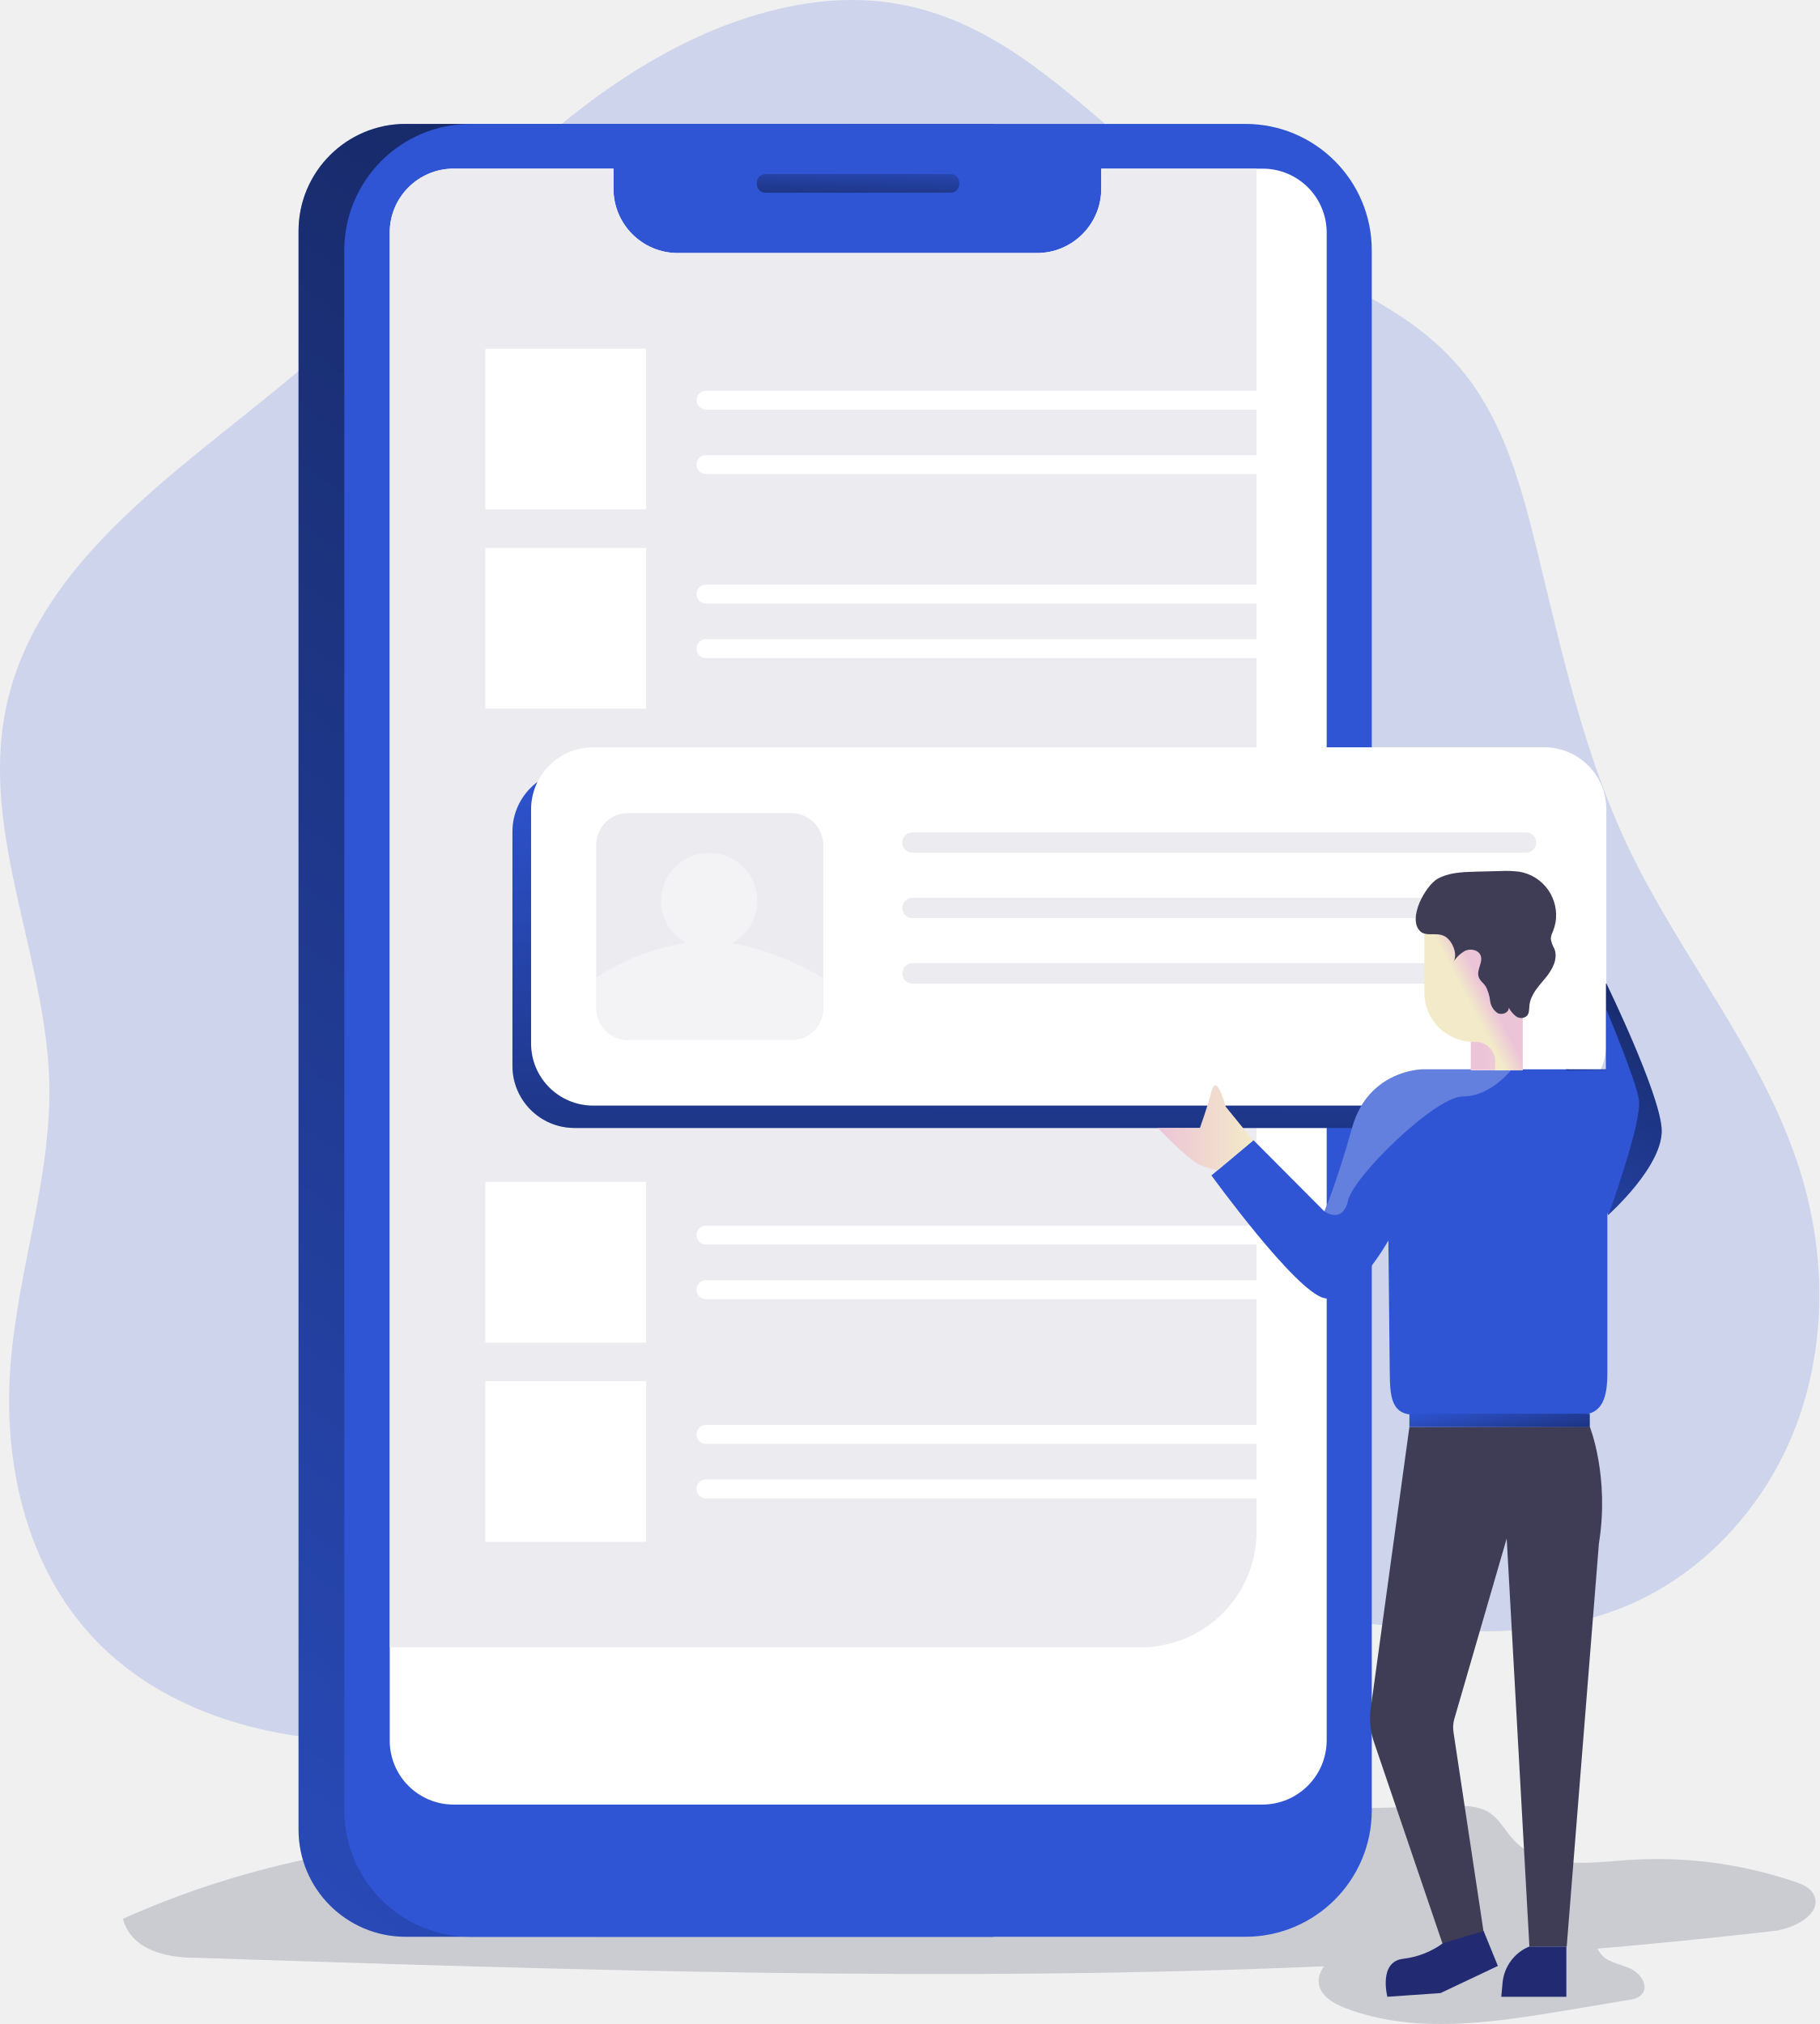
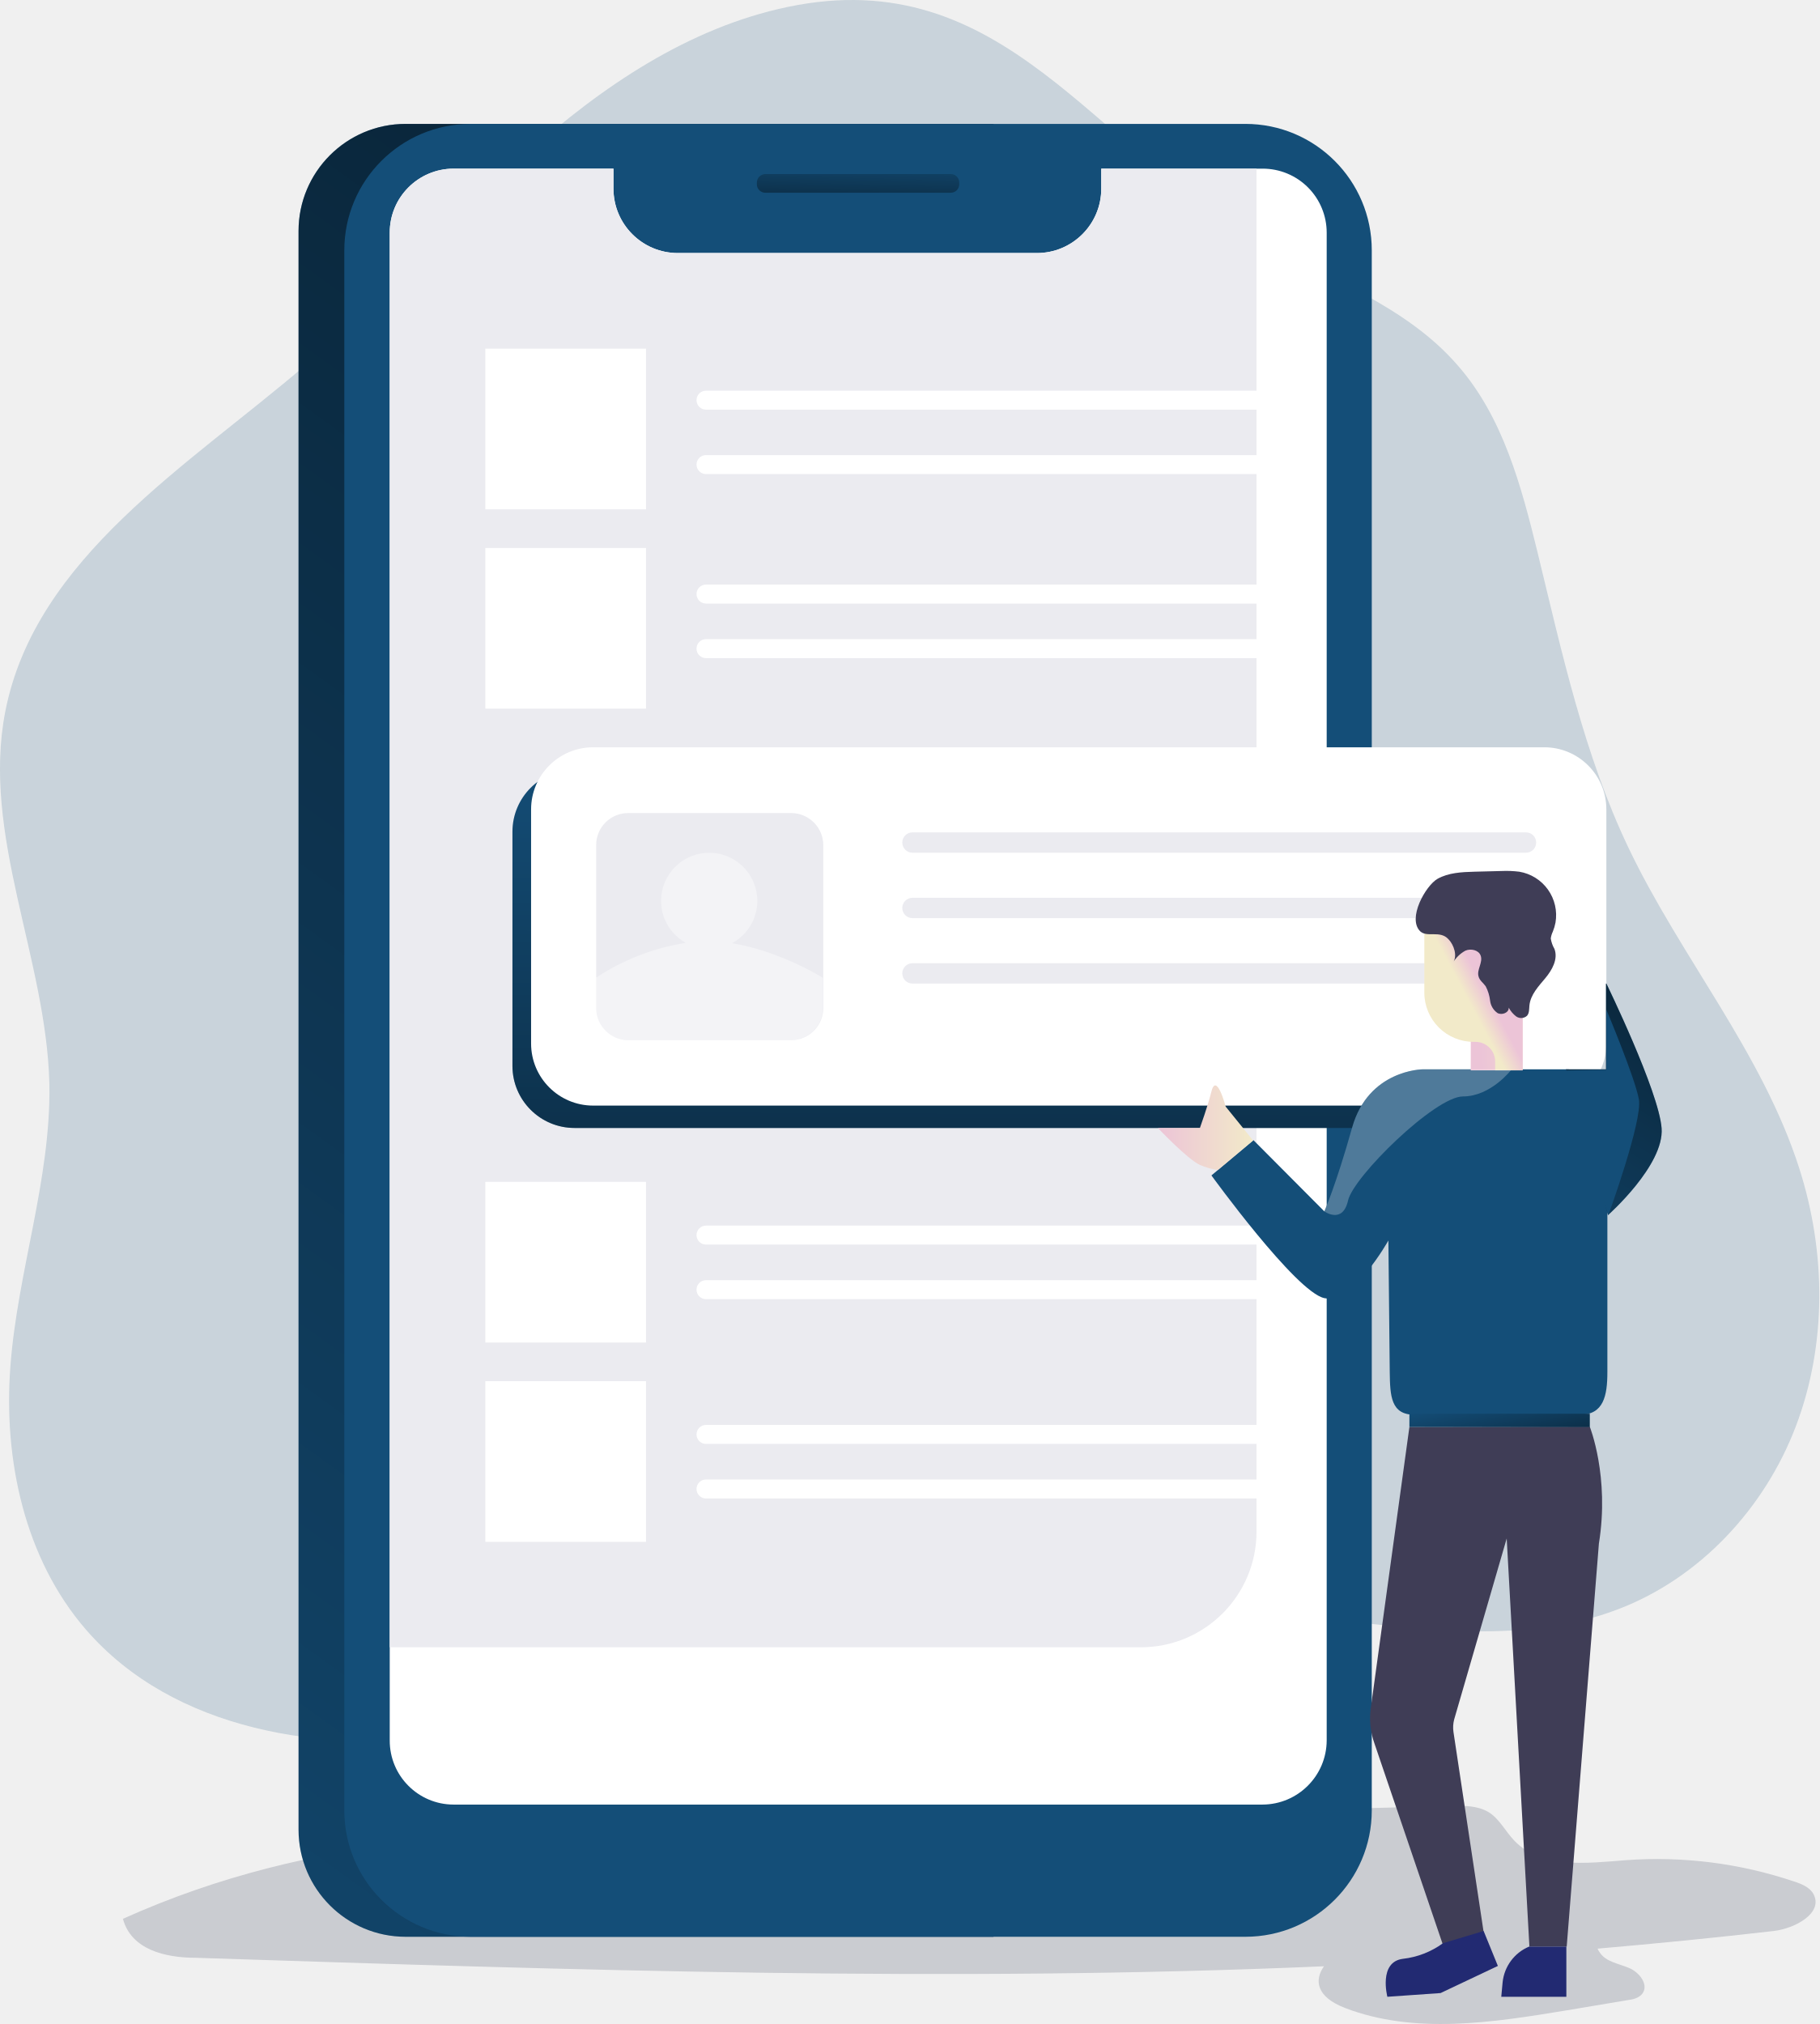
<svg xmlns="http://www.w3.org/2000/svg" xmlns:xlink="http://www.w3.org/1999/xlink" id="Layer_1" data-name="Layer 1" width="536.69" height="597.08" viewBox="0 0 536.69 597.08">
  <defs>
    <linearGradient id="linear-gradient" x1="-58.3" y1="-230.8" x2="370.35" y2="361.96" gradientTransform="matrix(1, 0, 0, -1, -0.02, 428)" gradientUnits="userSpaceOnUse">
      <stop offset="0" stop-opacity="0" />
      <stop offset="0.85" stop-opacity="0.51" />
      <stop offset="0.99" />
    </linearGradient>
    <linearGradient id="linear-gradient-2" x1="253.4" y1="212.3" x2="252.84" y2="233.89" gradientTransform="translate(0 -168)" xlink:href="#linear-gradient" />
    <linearGradient id="linear-gradient-3" x1="310.07" y1="390.38" x2="309.23" y2="571.99" gradientTransform="translate(0 -168)" xlink:href="#linear-gradient" />
    <linearGradient id="linear-gradient-4" x1="576.62" y1="30.69" x2="653.8" y2="148.98" gradientTransform="matrix(1, 0, 0, -1, -148.76, 428)" xlink:href="#linear-gradient" />
    <linearGradient id="linear-gradient-5" x1="440.65" y1="411.01" x2="445.72" y2="434.48" gradientTransform="matrix(1, 0, 0, 1, 0, 0)" xlink:href="#linear-gradient" />
    <linearGradient id="linear-gradient-6" x1="436.82" y1="131.71" x2="462.01" y2="132.17" gradientTransform="matrix(1, 0, 0, -1, -0.05, 428.05)" gradientUnits="userSpaceOnUse">
      <stop offset="0" stop-color="#ecc4d7" />
      <stop offset="0.42" stop-color="#efd4d1" />
      <stop offset="1" stop-color="#f2eac9" />
    </linearGradient>
    <linearGradient id="linear-gradient-7" x1="587.02" y1="135.78" x2="581.83" y2="133.03" gradientTransform="matrix(1, 0, 0, -1, -148.76, 428)" xlink:href="#linear-gradient-6" />
    <linearGradient id="linear-gradient-8" x1="490.36" y1="95.38" x2="518.5" y2="95.38" gradientTransform="matrix(1, 0, 0, -1, -148.76, 428)" xlink:href="#linear-gradient-6" />
  </defs>
  <path d="M523.2,569.6c-17.3,2-34.6,3.7-51.9,5.2a7.46,7.46,0,0,0,.7,1.2c1.8,2.7,5.5,3.2,8.6,4.5s5.9,5,3.9,7.6c-1,1.3-2.8,1.7-4.4,1.9l-17.9,3c-21.8,3.6-44.8,7.2-65.4-.7-8.5-3.3-9.1-8.2-6.2-12.3-110.7,4.8-221.9,1.1-332.8-2.5-9,0-19.1-2.4-21.5-11.5,57.1-25.7,112.5-25.8,174.4-27.5l217.5-5.8c3.7-.1,7.7-.1,10.9,1.8s5,5.7,7.7,8.5c8,8.3,21.4,6.6,32.9,5.7a126.35,126.35,0,0,1,49.6,6.3c2.2.7,4.6,1.7,5.7,3.7C538,564.3,529.5,568.9,523.2,569.6Z" transform="translate(-0.03 0.05)" fill="#1d2741" opacity="0.18" style="isolation: isolate" />
-   <path d="M232.4,2c-29.2,6.1-54.9,23.5-77.1,43.4s-42,42.5-64.7,61.9c-35.1,30.1-80.1,57.1-89,102.5-7.1,36.4,12.1,72.8,13,109.9C15.1,347.8,5.2,375,3.1,403,1,430.6,7.3,459.8,25.4,480.7c25.8,29.8,70,36.8,109.1,31.2s75.9-21.6,114.4-30.1c46.4-10.2,94.7-9.4,142-4.3,28.9,3.1,59.2,7.6,86.4-2.8,24.2-9.2,43.3-29.8,52.5-54s8.9-51.5,1-76.1c-10.9-34.1-35-62.3-50.4-94.6-13.1-27.5-19.6-57.5-26.8-87.1-4.8-19.6-10.2-39.9-23.5-55.1-15.1-17.5-38-25.6-58.3-36.7C322.7,44.3,296.5-11.4,232.4,2Z" transform="translate(-0.03 0.05)" fill="#2f55d4" opacity="0.18" style="isolation: isolate" />
-   <path d="M119.7,36.5H293.1V571.3H119.7a31.6,31.6,0,0,1-31.6-31.6h0V68.1a31.6,31.6,0,0,1,31.6-31.6Z" transform="translate(-0.03 0.05)" fill="#2f55d4" />
+   <path d="M232.4,2c-29.2,6.1-54.9,23.5-77.1,43.4s-42,42.5-64.7,61.9c-35.1,30.1-80.1,57.1-89,102.5-7.1,36.4,12.1,72.8,13,109.9C15.1,347.8,5.2,375,3.1,403,1,430.6,7.3,459.8,25.4,480.7c25.8,29.8,70,36.8,109.1,31.2s75.9-21.6,114.4-30.1c46.4-10.2,94.7-9.4,142-4.3,28.9,3.1,59.2,7.6,86.4-2.8,24.2-9.2,43.3-29.8,52.5-54s8.9-51.5,1-76.1c-10.9-34.1-35-62.3-50.4-94.6-13.1-27.5-19.6-57.5-26.8-87.1-4.8-19.6-10.2-39.9-23.5-55.1-15.1-17.5-38-25.6-58.3-36.7C322.7,44.3,296.5-11.4,232.4,2Z" transform="translate(-0.03 0.05)" fill="#144e78" opacity="0.18" style="isolation: isolate" />
+   <path d="M119.7,36.5H293.1V571.3H119.7a31.6,31.6,0,0,1-31.6-31.6h0V68.1a31.6,31.6,0,0,1,31.6-31.6Z" transform="translate(-0.03 0.05)" fill="#144e78" />
  <path d="M119.7,36.5H293.1V571.3H119.7a31.6,31.6,0,0,1-31.6-31.6h0V68.1a31.6,31.6,0,0,1,31.6-31.6Z" transform="translate(-0.03 0.05)" fill="url(#linear-gradient)" />
-   <path d="M138.9,36.5H367.4a37.3,37.3,0,0,1,37.3,37.3V534a37.3,37.3,0,0,1-37.3,37.3H138.9A37.3,37.3,0,0,1,101.6,534V73.8A37.3,37.3,0,0,1,138.9,36.5Z" transform="translate(-0.03 0.05)" fill="#2f55d4" />
+   <path d="M138.9,36.5H367.4a37.3,37.3,0,0,1,37.3,37.3V534a37.3,37.3,0,0,1-37.3,37.3H138.9A37.3,37.3,0,0,1,101.6,534V73.8A37.3,37.3,0,0,1,138.9,36.5Z" transform="translate(-0.03 0.05)" fill="#144e78" />
  <path d="M391.4,68.6V513.4a19,19,0,0,1-18.9,18.9H133.8A18.86,18.86,0,0,1,115,513.4h0V68.6a18.86,18.86,0,0,1,18.8-18.9H181v5.9a19,19,0,0,0,19,19H305.9a19,19,0,0,0,19-19V49.7h47.6a18.88,18.88,0,0,1,18.9,18.9Z" transform="translate(-0.03 0.05)" fill="#fff" />
  <path d="M225.8,51.3h54.7a2.48,2.48,0,0,1,2.5,2.5v.5a2.48,2.48,0,0,1-2.5,2.5H225.8a2.48,2.48,0,0,1-2.5-2.5v-.5A2.54,2.54,0,0,1,225.8,51.3Z" transform="translate(-0.03 0.05)" fill="url(#linear-gradient-2)" />
  <path d="M370.7,49.7V451.8a34.14,34.14,0,0,1-34.1,34.1H115V68.6a18.86,18.86,0,0,1,18.8-18.9H181v5.9a19,19,0,0,0,19,19H305.9a19,19,0,0,0,19-19V49.7Z" transform="translate(-0.03 0.05)" fill="#ebebf0" />
-   <path d="M169.5,227H450.1a18.31,18.31,0,0,1,18.3,18.3v69.1a18.31,18.31,0,0,1-18.3,18.3H169.5a18.31,18.31,0,0,1-18.3-18.3V245.3A18.31,18.31,0,0,1,169.5,227Z" transform="translate(-0.03 0.05)" fill="#2f55d4" />
+   <path d="M169.5,227H450.1a18.31,18.31,0,0,1,18.3,18.3v69.1a18.31,18.31,0,0,1-18.3,18.3H169.5a18.31,18.31,0,0,1-18.3-18.3V245.3A18.31,18.31,0,0,1,169.5,227Z" transform="translate(-0.03 0.05)" fill="#144e78" />
  <path d="M169.5,227H450.1a18.31,18.31,0,0,1,18.3,18.3v69.1a18.31,18.31,0,0,1-18.3,18.3H169.5a18.31,18.31,0,0,1-18.3-18.3V245.3A18.31,18.31,0,0,1,169.5,227Z" transform="translate(-0.03 0.05)" fill="url(#linear-gradient-3)" />
  <path d="M175,220.4H455.6a18.31,18.31,0,0,1,18.3,18.3v69.1a18.31,18.31,0,0,1-18.3,18.3H175a18.31,18.31,0,0,1-18.3-18.3V238.7A18.31,18.31,0,0,1,175,220.4Z" transform="translate(-0.03 0.05)" fill="#fff" />
  <rect x="143.17" y="102.85" width="47.4" height="47.4" fill="#fff" />
  <path d="M185.4,239.8h48a9.5,9.5,0,0,1,9.5,9.5v48a9.5,9.5,0,0,1-9.5,9.5h-48a9.5,9.5,0,0,1-9.5-9.5v-48A9.43,9.43,0,0,1,185.4,239.8Z" transform="translate(-0.03 0.05)" fill="#ebebf0" />
  <rect x="143.17" y="161.65" width="47.4" height="47.4" fill="#fff" />
  <rect x="143.17" y="348.65" width="47.4" height="47.4" fill="#fff" />
  <rect x="143.17" y="407.45" width="47.4" height="47.4" fill="#fff" />
  <path d="M242.8,288.4v8.9a9.5,9.5,0,0,1-9.5,9.5h-48a9.5,9.5,0,0,1-9.5-9.5v-8.9a66.72,66.72,0,0,1,26.5-10.3,14.2,14.2,0,1,1,13.7.1C230.2,280.5,242.8,288.4,242.8,288.4Z" transform="translate(-0.03 0.05)" fill="#fff" opacity="0.38" style="isolation: isolate" />
  <path d="M450.2,251.5h-181a3,3,0,0,1-3-3h0a3,3,0,0,1,3-3h181a3,3,0,0,1,3,3h0A3,3,0,0,1,450.2,251.5Z" transform="translate(-0.03 0.05)" fill="#ebebf0" />
  <path d="M208.3,115.2H377.9a2.8,2.8,0,0,1,2.8,2.8h0a2.8,2.8,0,0,1-2.8,2.8H208.3a2.8,2.8,0,0,1-2.8-2.8h0A2.8,2.8,0,0,1,208.3,115.2Z" transform="translate(-0.03 0.05)" fill="#fff" />
  <path d="M377.9,139.8H208.3a2.8,2.8,0,0,1-2.8-2.8h0a2.8,2.8,0,0,1,2.8-2.8H377.9a2.8,2.8,0,0,1,2.8,2.8h0A2.86,2.86,0,0,1,377.9,139.8Z" transform="translate(-0.03 0.05)" fill="#fff" />
  <path d="M377.9,178H208.3a2.8,2.8,0,0,1-2.8-2.8h0a2.8,2.8,0,0,1,2.8-2.8H377.9a2.8,2.8,0,0,1,2.8,2.8h0A2.86,2.86,0,0,1,377.9,178Z" transform="translate(-0.03 0.05)" fill="#fff" />
  <path d="M377.9,194.1H208.3a2.8,2.8,0,0,1-2.8-2.8h0a2.8,2.8,0,0,1,2.8-2.8H377.9a2.8,2.8,0,0,1,2.8,2.8h0A2.86,2.86,0,0,1,377.9,194.1Z" transform="translate(-0.03 0.05)" fill="#fff" />
  <path d="M377.9,367.1H208.3a2.8,2.8,0,0,1-2.8-2.8h0a2.8,2.8,0,0,1,2.8-2.8H377.9a2.8,2.8,0,0,1,2.8,2.8h0A2.86,2.86,0,0,1,377.9,367.1Z" transform="translate(-0.03 0.05)" fill="#fff" />
  <path d="M377.9,383.2H208.3a2.8,2.8,0,0,1-2.8-2.8h0a2.8,2.8,0,0,1,2.8-2.8H377.9a2.8,2.8,0,0,1,2.8,2.8h0A2.86,2.86,0,0,1,377.9,383.2Z" transform="translate(-0.03 0.05)" fill="#fff" />
  <path d="M377.9,425.9H208.3a2.8,2.8,0,0,1-2.8-2.8h0a2.8,2.8,0,0,1,2.8-2.8H377.9a2.8,2.8,0,0,1,2.8,2.8h0A2.86,2.86,0,0,1,377.9,425.9Z" transform="translate(-0.03 0.05)" fill="#fff" />
  <path d="M377.9,442H208.3a2.8,2.8,0,0,1-2.8-2.8h0a2.8,2.8,0,0,1,2.8-2.8H377.9a2.8,2.8,0,0,1,2.8,2.8h0A2.86,2.86,0,0,1,377.9,442Z" transform="translate(-0.03 0.05)" fill="#fff" />
  <path d="M450.2,270.8h-181a3,3,0,0,1-3-3h0a3,3,0,0,1,3-3h181a3,3,0,0,1,3,3h0A3,3,0,0,1,450.2,270.8Z" transform="translate(-0.03 0.05)" fill="#ebebf0" />
  <path d="M450.2,290.1h-181a3,3,0,0,1-3-3h0a3,3,0,0,1,3-3h181a3,3,0,0,1,3,3h0A3,3,0,0,1,450.2,290.1Z" transform="translate(-0.03 0.05)" fill="#ebebf0" />
  <path d="M415.8,420.9l-11.4,83a21.75,21.75,0,0,0,1.1,10.4l20.4,60,11.9-3.7-9-59.7a9.26,9.26,0,0,1,.2-3.7l15.5-53.4,6.7,120.4h11l9.5-118.9c3.2-19.8-2.7-34.5-2.7-34.5Z" transform="translate(-0.03 0.05)" fill="#3f3d56" />
-   <path d="M474.2,347.7v57c0,7-1.1,12.6-8.1,12.6H417.3c-7,0-7.2-5.6-7.3-12.6l-.4-38.8s-10.5,18.8-18.9,17-33.3-36.2-33.3-36.2l12.4-10.4,20.9,21s3.4-7.6,8.2-24.7,20.8-17.2,20.8-17.2h42.4C477.4,315.4,474.2,347.7,474.2,347.7Z" transform="translate(-0.03 0.05)" fill="#2f55d4" />
-   <path d="M473.9,290.1s15.5,31.8,16.3,42.7-15.8,25.6-15.8,25.6l-12.4-43h11.8V290.1Z" transform="translate(-0.03 0.05)" fill="#2f55d4" />
+   <path d="M474.2,347.7v57c0,7-1.1,12.6-8.1,12.6H417.3c-7,0-7.2-5.6-7.3-12.6l-.4-38.8s-10.5,18.8-18.9,17-33.3-36.2-33.3-36.2l12.4-10.4,20.9,21s3.4-7.6,8.2-24.7,20.8-17.2,20.8-17.2h42.4C477.4,315.4,474.2,347.7,474.2,347.7Z" transform="translate(-0.03 0.05)" fill="#144e78" />
+   <path d="M473.9,290.1s15.5,31.8,16.3,42.7-15.8,25.6-15.8,25.6l-12.4-43h11.8V290.1Z" transform="translate(-0.03 0.05)" fill="#144e78" />
  <path d="M473.9,290.1s15.5,31.8,16.3,42.7-15.8,25.6-15.8,25.6l-12.4-43h11.8V290.1Z" transform="translate(-0.03 0.05)" fill="url(#linear-gradient-4)" />
-   <path d="M474.5,358.4s10.1-27.8,9-34.1-9.6-26.5-9.6-26.5v17.7l-14.9.3Z" transform="translate(-0.03 0.05)" fill="#2f55d4" />
-   <rect x="415.77" y="417.05" width="53.2" height="3.9" fill="#2f55d4" />
+   <path d="M474.5,358.4s10.1-27.8,9-34.1-9.6-26.5-9.6-26.5v17.7l-14.9.3Z" transform="translate(-0.03 0.05)" fill="#144e78" />
+   <rect x="415.77" y="417.05" width="53.2" height="3.9" fill="#144e78" />
  <rect x="415.77" y="417.05" width="53.2" height="3.9" fill="url(#linear-gradient-5)" />
  <rect x="433.87" y="276.75" width="15.3" height="39" fill="url(#linear-gradient-6)" />
  <path d="M449.2,272.4v43.3h-8.1v-2.6a5.8,5.8,0,0,0-5.8-5.8h-.5a14.53,14.53,0,0,1-14.6-14.5h0V272.5h29Z" transform="translate(-0.03 0.05)" fill="url(#linear-gradient-7)" />
  <path d="M424.1,259.2c3.2-1.8,7.1-2,10.9-2.1l7.9-.2a31.33,31.33,0,0,1,5.3.2,13,13,0,0,1,10.7,15h0a13.82,13.82,0,0,1-.8,2.7,6.64,6.64,0,0,0-.6,2,8.86,8.86,0,0,0,1.1,3.1c1.1,3-.7,6.2-2.7,8.6s-4.4,4.9-4.7,8.1c-.1,1,0,2.2-.7,3a2.56,2.56,0,0,1-3.2.2,7.84,7.84,0,0,1-2.2-2.6c.1,1.5-2,2.3-3.3,1.6a5.17,5.17,0,0,1-2.2-3.7,12.1,12.1,0,0,0-1.3-4.2c-.7-1-1.8-1.7-2.1-2.9-.6-2,1.4-4.2.6-6.2-.6-1.6-2.9-2.1-4.5-1.4a9.83,9.83,0,0,0-3.7,3.6c1.5-2,.3-5.4-1.3-7-2.5-2.7-6.2-.4-8.3-2.3C415.1,270.9,420.6,261.2,424.1,259.2Z" transform="translate(-0.03 0.05)" fill="#3f3d56" />
  <path d="M445.8,315.6s-6,7.8-14.2,7.8-32.3,23.6-33.9,30.7-7,3.2-7,3.2,3.4-7.6,8.2-24.7,20.8-17.2,20.8-17.2h21.6Z" transform="translate(-0.03 0.05)" fill="#fff" opacity="0.25" />
  <path d="M437.7,569.6l4.2,10.3-16.9,8L409.3,589s-2.7-10.3,4.6-11.2a24.82,24.82,0,0,0,11.8-4.6Z" transform="translate(-0.03 0.05)" fill="#222a72" />
  <path d="M451.1,574.2h0a12.83,12.83,0,0,0-7.8,10.5l-.4,4.3h19.2V574.2Z" transform="translate(-0.03 0.05)" fill="#222a72" />
  <path d="M369.7,336.4l-8.1-10s-2.8-10.7-4.3-4.1c-.9,3.7-3.3,10.4-3.3,10.4H341.6s8.7,9.2,12.4,10.9a20,20,0,0,0,5.3,1.5Z" transform="translate(-0.03 0.05)" fill="url(#linear-gradient-8)" />
</svg>
